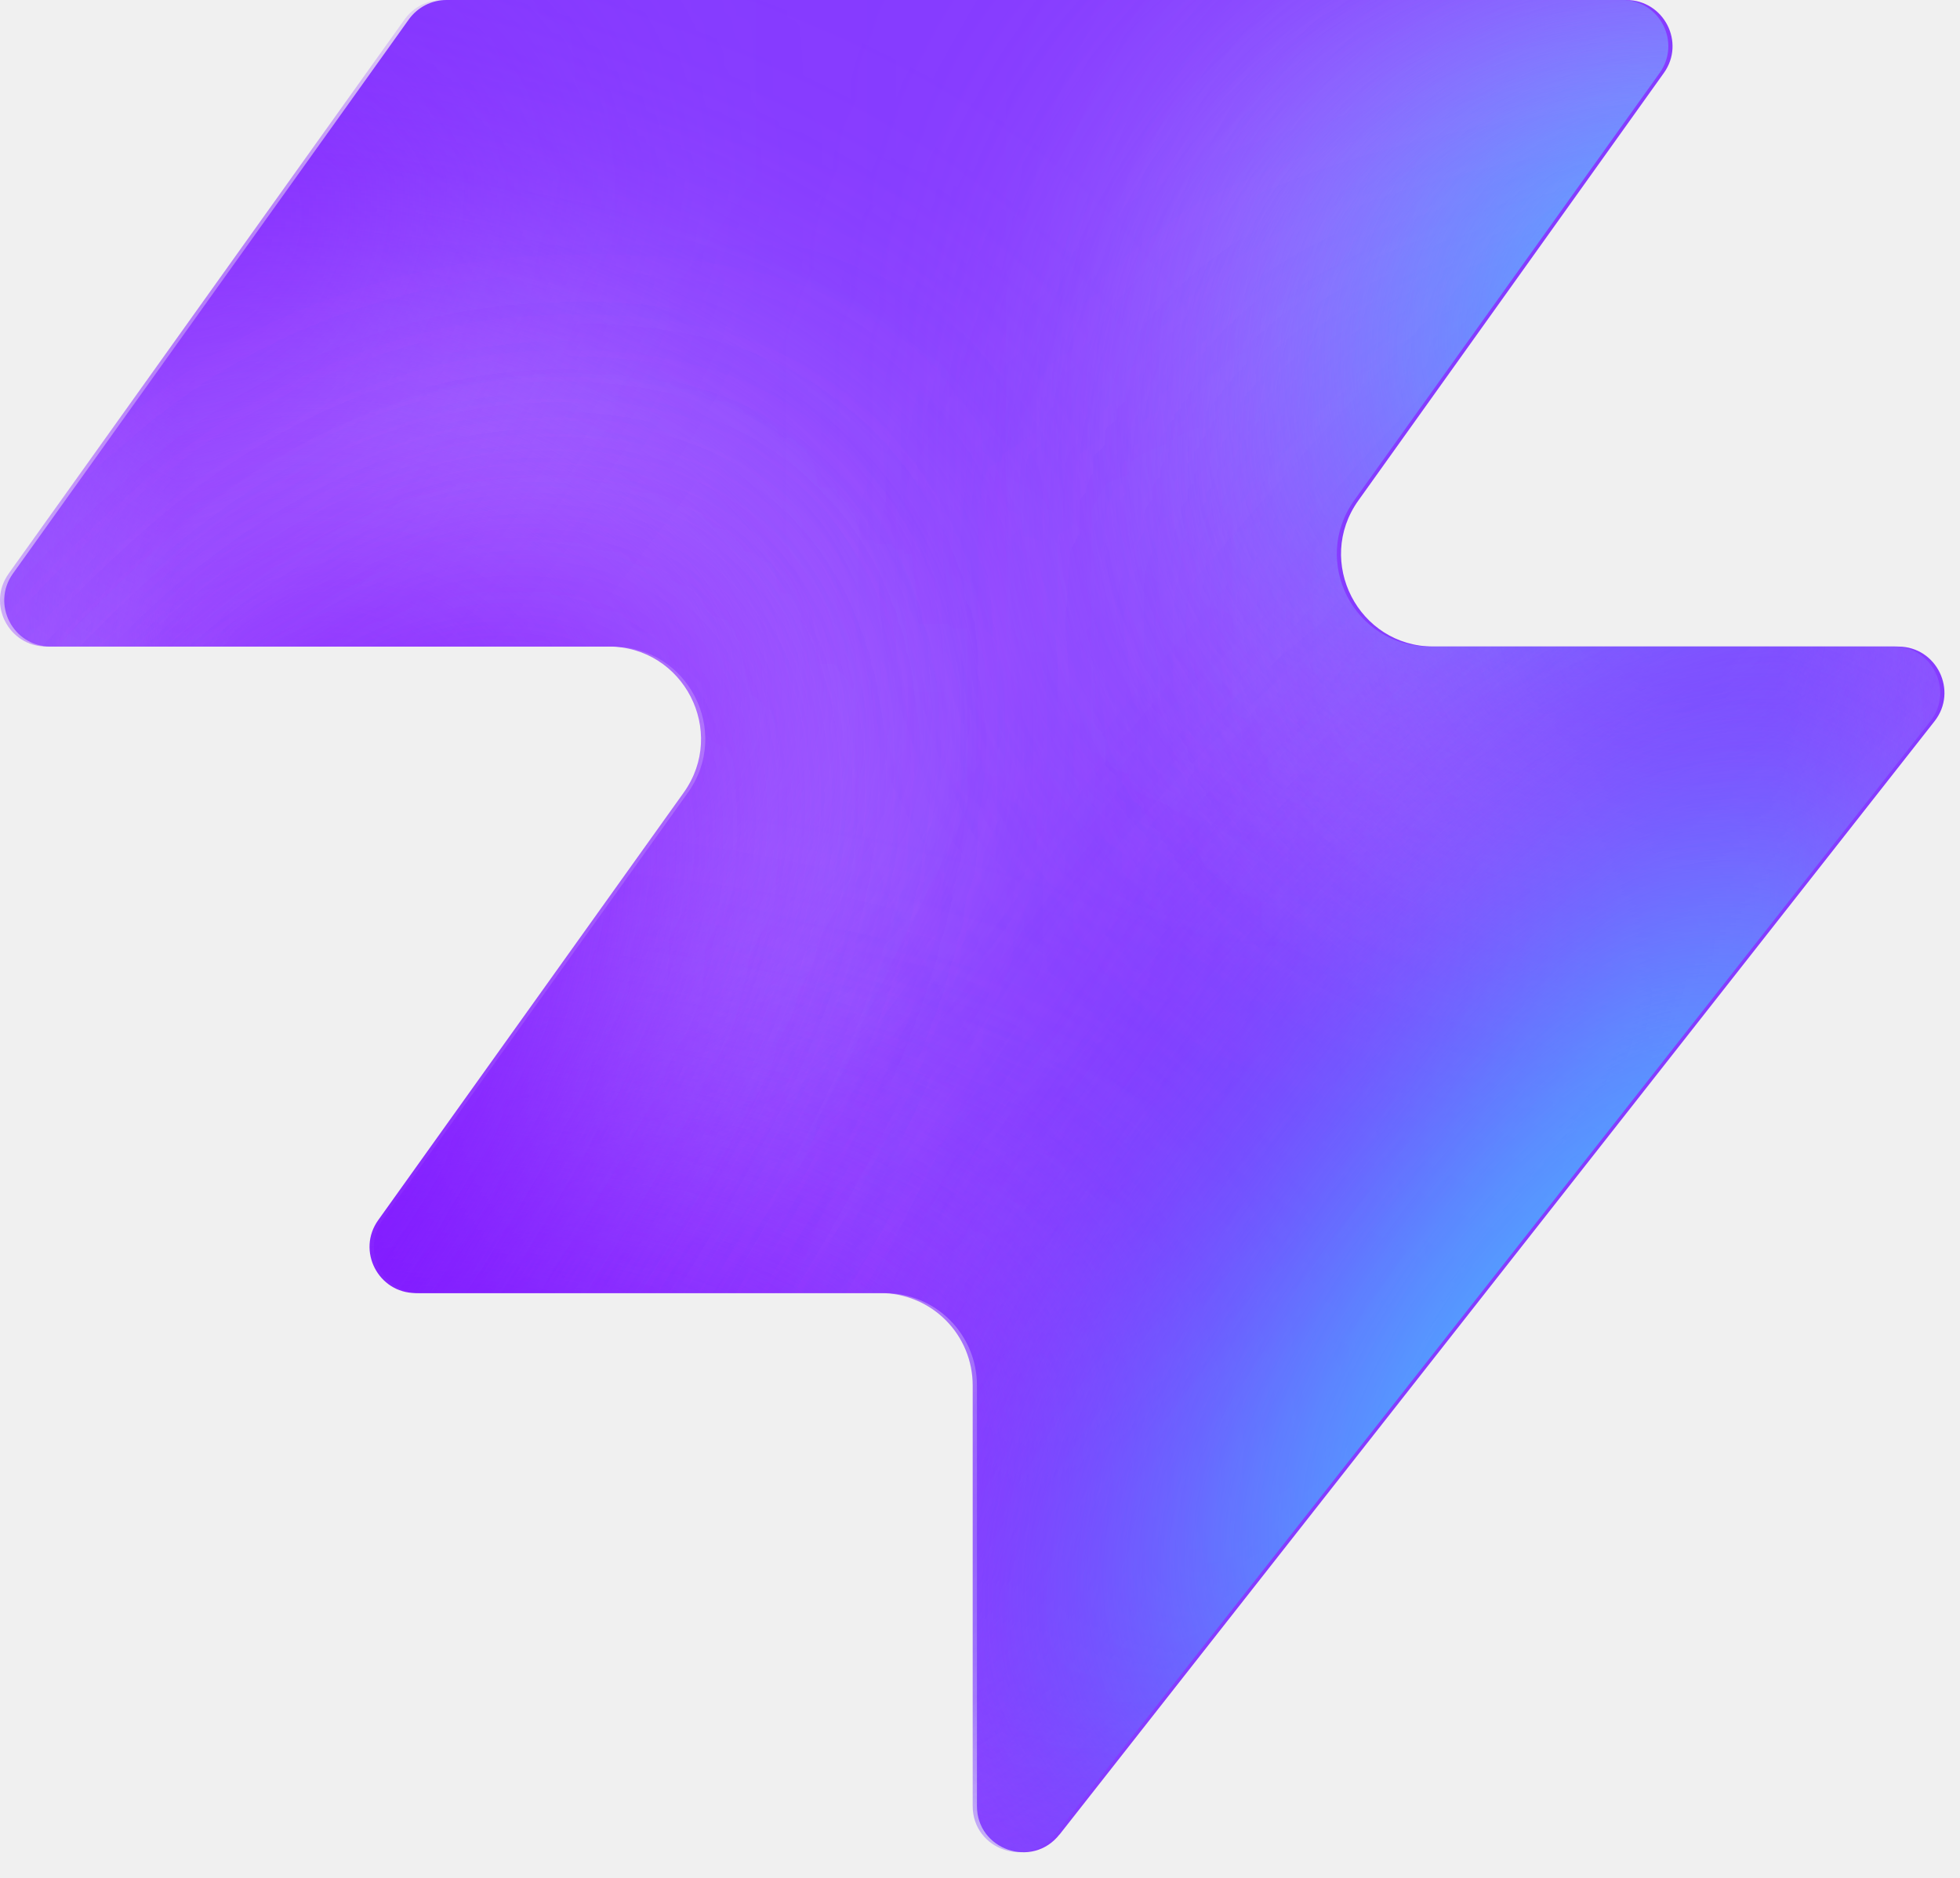
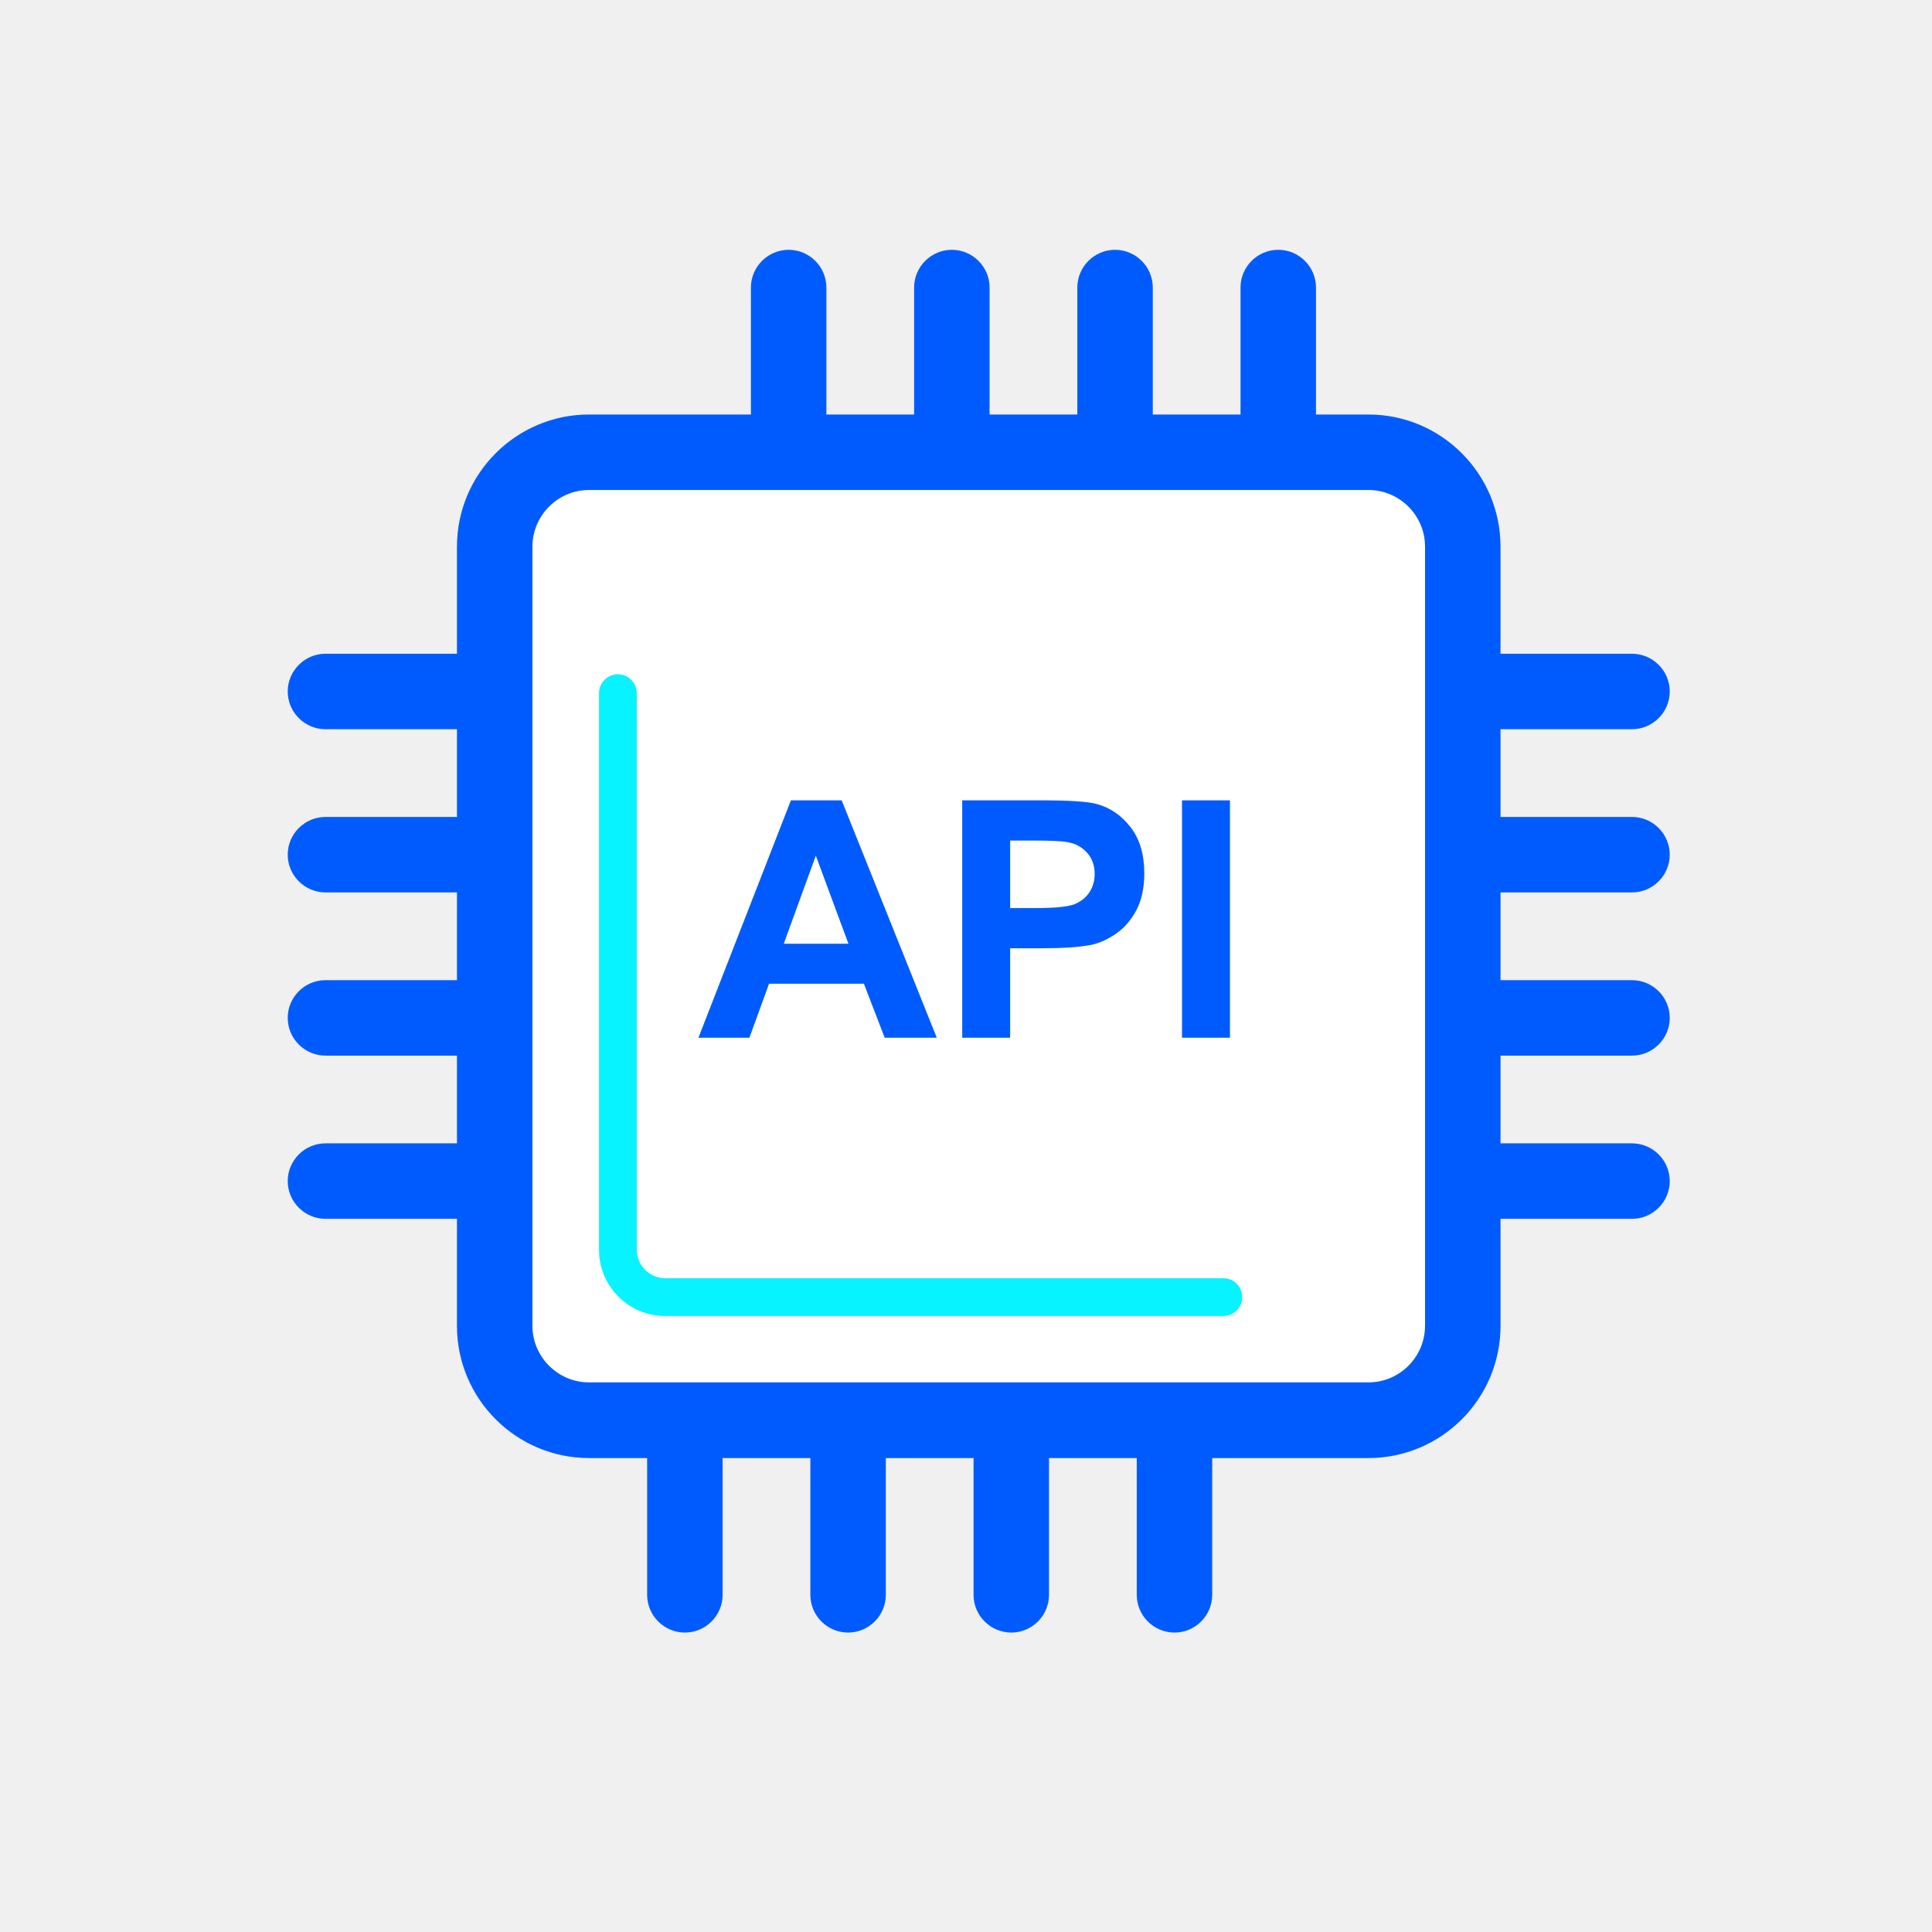
- <svg xmlns="http://www.w3.org/2000/svg" width="48" height="46" fill="none" viewBox="0 0 48 46">
-   <path fill="#863bff" d="M25.946 44.938c-.664.845-2.021.375-2.021-.698V33.937a2.26 2.26 0 0 0-2.262-2.262H10.287c-.92 0-1.456-1.04-.92-1.788l7.48-10.471c1.07-1.497 0-3.578-1.842-3.578H1.237c-.92 0-1.456-1.04-.92-1.788L10.013.474c.214-.297.556-.474.92-.474h28.894c.92 0 1.456 1.04.92 1.788l-7.48 10.471c-1.07 1.498 0 3.579 1.842 3.579h11.377c.943 0 1.473 1.088.89 1.83L25.947 44.94z" style="fill:#863bff;fill:color(display-p3 .525 .23 1);fill-opacity:1" />
-   <mask id="a" width="48" height="46" x="0" y="0" maskUnits="userSpaceOnUse" style="mask-type:alpha">
-     <path fill="#000" d="M25.842 44.938c-.664.844-2.021.375-2.021-.698V33.937a2.26 2.26 0 0 0-2.262-2.262H10.183c-.92 0-1.456-1.04-.92-1.788l7.48-10.471c1.07-1.498 0-3.579-1.842-3.579H1.133c-.92 0-1.456-1.04-.92-1.787L9.91.473c.214-.297.556-.474.92-.474h28.894c.92 0 1.456 1.04.92 1.788l-7.48 10.471c-1.07 1.498 0 3.578 1.842 3.578h11.377c.943 0 1.473 1.088.89 1.832L25.843 44.94z" style="fill:#000;fill-opacity:1" />
-   </mask>
-   <g mask="url(#a)">
-     <g filter="url(#b)">
-       <ellipse cx="5.508" cy="14.704" fill="#ede6ff" rx="5.508" ry="14.704" style="fill:#ede6ff;fill:color(display-p3 .927 .903 1);fill-opacity:1" transform="matrix(.00324 1 1 -.00324 -4.47 31.516)" />
-     </g>
-     <g filter="url(#c)">
-       <ellipse cx="10.399" cy="29.851" fill="#ede6ff" rx="10.399" ry="29.851" style="fill:#ede6ff;fill:color(display-p3 .927 .903 1);fill-opacity:1" transform="matrix(.00324 1 1 -.00324 -39.328 7.883)" />
-     </g>
-     <g filter="url(#d)">
-       <ellipse cx="5.508" cy="30.487" fill="#7e14ff" rx="5.508" ry="30.487" style="fill:#7e14ff;fill:color(display-p3 .492 .077 1);fill-opacity:1" transform="rotate(89.814 -25.913 -14.639)scale(1 -1)" />
-     </g>
-     <g filter="url(#e)">
-       <ellipse cx="5.508" cy="30.599" fill="#7e14ff" rx="5.508" ry="30.599" style="fill:#7e14ff;fill:color(display-p3 .492 .077 1);fill-opacity:1" transform="rotate(89.814 -32.644 -3.334)scale(1 -1)" />
-     </g>
-     <g filter="url(#f)">
-       <ellipse cx="5.508" cy="30.599" fill="#7e14ff" rx="5.508" ry="30.599" style="fill:#7e14ff;fill:color(display-p3 .492 .077 1);fill-opacity:1" transform="matrix(.00324 1 1 -.00324 -34.34 30.47)" />
-     </g>
-     <g filter="url(#g)">
-       <ellipse cx="14.072" cy="22.078" fill="#ede6ff" rx="14.072" ry="22.078" style="fill:#ede6ff;fill:color(display-p3 .927 .903 1);fill-opacity:1" transform="rotate(93.35 24.506 48.493)scale(-1 1)" />
-     </g>
-     <g filter="url(#h)">
-       <ellipse cx="3.47" cy="21.501" fill="#7e14ff" rx="3.47" ry="21.501" style="fill:#7e14ff;fill:color(display-p3 .492 .077 1);fill-opacity:1" transform="rotate(89.009 28.708 47.59)scale(-1 1)" />
-     </g>
-     <g filter="url(#i)">
-       <ellipse cx="3.47" cy="21.501" fill="#7e14ff" rx="3.47" ry="21.501" style="fill:#7e14ff;fill:color(display-p3 .492 .077 1);fill-opacity:1" transform="rotate(89.009 28.708 47.59)scale(-1 1)" />
-     </g>
-     <g filter="url(#j)">
-       <ellipse cx=".387" cy="8.972" fill="#7e14ff" rx="4.407" ry="29.108" style="fill:#7e14ff;fill:color(display-p3 .492 .077 1);fill-opacity:1" transform="rotate(39.51 .387 8.972)" />
-     </g>
-     <g filter="url(#k)">
-       <ellipse cx="47.523" cy="-6.092" fill="#7e14ff" rx="4.407" ry="29.108" style="fill:#7e14ff;fill:color(display-p3 .492 .077 1);fill-opacity:1" transform="rotate(37.892 47.523 -6.092)" />
-     </g>
-     <g filter="url(#l)">
-       <ellipse cx="41.412" cy="6.333" fill="#47bfff" rx="5.971" ry="9.665" style="fill:#47bfff;fill:color(display-p3 .28 .748 1);fill-opacity:1" transform="rotate(37.892 41.412 6.333)" />
-     </g>
-     <g filter="url(#m)">
-       <ellipse cx="-1.879" cy="38.332" fill="#7e14ff" rx="4.407" ry="29.108" style="fill:#7e14ff;fill:color(display-p3 .492 .077 1);fill-opacity:1" transform="rotate(37.892 -1.88 38.332)" />
-     </g>
-     <g filter="url(#n)">
-       <ellipse cx="-1.879" cy="38.332" fill="#7e14ff" rx="4.407" ry="29.108" style="fill:#7e14ff;fill:color(display-p3 .492 .077 1);fill-opacity:1" transform="rotate(37.892 -1.88 38.332)" />
-     </g>
-     <g filter="url(#o)">
-       <ellipse cx="35.651" cy="29.907" fill="#7e14ff" rx="4.407" ry="29.108" style="fill:#7e14ff;fill:color(display-p3 .492 .077 1);fill-opacity:1" transform="rotate(37.892 35.651 29.907)" />
-     </g>
-     <g filter="url(#p)">
-       <ellipse cx="38.418" cy="32.4" fill="#47bfff" rx="5.971" ry="15.297" style="fill:#47bfff;fill:color(display-p3 .28 .748 1);fill-opacity:1" transform="rotate(37.892 38.418 32.4)" />
-     </g>
-   </g>
-   <defs>
-     <filter id="b" width="60.045" height="41.654" x="-19.77" y="16.149" color-interpolation-filters="sRGB" filterUnits="userSpaceOnUse">
-       <feFlood flood-opacity="0" result="BackgroundImageFix" />
-       <feBlend in="SourceGraphic" in2="BackgroundImageFix" result="shape" />
-       <feGaussianBlur result="effect1_foregroundBlur_2002_17158" stdDeviation="7.659" />
-     </filter>
-     <filter id="c" width="90.34" height="51.437" x="-54.613" y="-7.533" color-interpolation-filters="sRGB" filterUnits="userSpaceOnUse">
-       <feFlood flood-opacity="0" result="BackgroundImageFix" />
-       <feBlend in="SourceGraphic" in2="BackgroundImageFix" result="shape" />
-       <feGaussianBlur result="effect1_foregroundBlur_2002_17158" stdDeviation="7.659" />
-     </filter>
-     <filter id="d" width="79.355" height="29.4" x="-49.64" y="2.03" color-interpolation-filters="sRGB" filterUnits="userSpaceOnUse">
-       <feFlood flood-opacity="0" result="BackgroundImageFix" />
-       <feBlend in="SourceGraphic" in2="BackgroundImageFix" result="shape" />
-       <feGaussianBlur result="effect1_foregroundBlur_2002_17158" stdDeviation="4.596" />
-     </filter>
-     <filter id="e" width="79.579" height="29.4" x="-45.045" y="20.029" color-interpolation-filters="sRGB" filterUnits="userSpaceOnUse">
-       <feFlood flood-opacity="0" result="BackgroundImageFix" />
-       <feBlend in="SourceGraphic" in2="BackgroundImageFix" result="shape" />
-       <feGaussianBlur result="effect1_foregroundBlur_2002_17158" stdDeviation="4.596" />
-     </filter>
-     <filter id="f" width="79.579" height="29.4" x="-43.513" y="21.178" color-interpolation-filters="sRGB" filterUnits="userSpaceOnUse">
-       <feFlood flood-opacity="0" result="BackgroundImageFix" />
-       <feBlend in="SourceGraphic" in2="BackgroundImageFix" result="shape" />
-       <feGaussianBlur result="effect1_foregroundBlur_2002_17158" stdDeviation="4.596" />
-     </filter>
-     <filter id="g" width="74.749" height="58.852" x="15.756" y="-17.901" color-interpolation-filters="sRGB" filterUnits="userSpaceOnUse">
-       <feFlood flood-opacity="0" result="BackgroundImageFix" />
-       <feBlend in="SourceGraphic" in2="BackgroundImageFix" result="shape" />
-       <feGaussianBlur result="effect1_foregroundBlur_2002_17158" stdDeviation="7.659" />
-     </filter>
-     <filter id="h" width="61.377" height="25.362" x="23.548" y="2.284" color-interpolation-filters="sRGB" filterUnits="userSpaceOnUse">
-       <feFlood flood-opacity="0" result="BackgroundImageFix" />
-       <feBlend in="SourceGraphic" in2="BackgroundImageFix" result="shape" />
-       <feGaussianBlur result="effect1_foregroundBlur_2002_17158" stdDeviation="4.596" />
-     </filter>
-     <filter id="i" width="61.377" height="25.362" x="23.548" y="2.284" color-interpolation-filters="sRGB" filterUnits="userSpaceOnUse">
-       <feFlood flood-opacity="0" result="BackgroundImageFix" />
-       <feBlend in="SourceGraphic" in2="BackgroundImageFix" result="shape" />
-       <feGaussianBlur result="effect1_foregroundBlur_2002_17158" stdDeviation="4.596" />
-     </filter>
-     <filter id="j" width="56.045" height="63.649" x="-27.636" y="-22.853" color-interpolation-filters="sRGB" filterUnits="userSpaceOnUse">
-       <feFlood flood-opacity="0" result="BackgroundImageFix" />
-       <feBlend in="SourceGraphic" in2="BackgroundImageFix" result="shape" />
-       <feGaussianBlur result="effect1_foregroundBlur_2002_17158" stdDeviation="4.596" />
-     </filter>
-     <filter id="k" width="54.814" height="64.646" x="20.116" y="-38.415" color-interpolation-filters="sRGB" filterUnits="userSpaceOnUse">
-       <feFlood flood-opacity="0" result="BackgroundImageFix" />
-       <feBlend in="SourceGraphic" in2="BackgroundImageFix" result="shape" />
-       <feGaussianBlur result="effect1_foregroundBlur_2002_17158" stdDeviation="4.596" />
-     </filter>
-     <filter id="l" width="33.541" height="35.313" x="24.641" y="-11.323" color-interpolation-filters="sRGB" filterUnits="userSpaceOnUse">
-       <feFlood flood-opacity="0" result="BackgroundImageFix" />
-       <feBlend in="SourceGraphic" in2="BackgroundImageFix" result="shape" />
-       <feGaussianBlur result="effect1_foregroundBlur_2002_17158" stdDeviation="4.596" />
-     </filter>
-     <filter id="m" width="54.814" height="64.646" x="-29.286" y="6.009" color-interpolation-filters="sRGB" filterUnits="userSpaceOnUse">
-       <feFlood flood-opacity="0" result="BackgroundImageFix" />
-       <feBlend in="SourceGraphic" in2="BackgroundImageFix" result="shape" />
-       <feGaussianBlur result="effect1_foregroundBlur_2002_17158" stdDeviation="4.596" />
-     </filter>
-     <filter id="n" width="54.814" height="64.646" x="-29.286" y="6.009" color-interpolation-filters="sRGB" filterUnits="userSpaceOnUse">
-       <feFlood flood-opacity="0" result="BackgroundImageFix" />
-       <feBlend in="SourceGraphic" in2="BackgroundImageFix" result="shape" />
-       <feGaussianBlur result="effect1_foregroundBlur_2002_17158" stdDeviation="4.596" />
-     </filter>
-     <filter id="o" width="54.814" height="64.646" x="8.244" y="-2.416" color-interpolation-filters="sRGB" filterUnits="userSpaceOnUse">
-       <feFlood flood-opacity="0" result="BackgroundImageFix" />
-       <feBlend in="SourceGraphic" in2="BackgroundImageFix" result="shape" />
-       <feGaussianBlur result="effect1_foregroundBlur_2002_17158" stdDeviation="4.596" />
-     </filter>
-     <filter id="p" width="39.409" height="43.623" x="18.713" y="10.588" color-interpolation-filters="sRGB" filterUnits="userSpaceOnUse">
-       <feFlood flood-opacity="0" result="BackgroundImageFix" />
-       <feBlend in="SourceGraphic" in2="BackgroundImageFix" result="shape" />
-       <feGaussianBlur result="effect1_foregroundBlur_2002_17158" stdDeviation="4.596" />
-     </filter>
-   </defs>
+ <svg xmlns="http://www.w3.org/2000/svg" width="800px" height="800px" viewBox="0 0 1024 1024" class="icon" version="1.1">
+   <path d="M432.4 453.5l-17 46.7h34.4z" fill="#FFFFFF" />
+   <path d="M725.3 259.7H312.2c-16.5 0-30 13.5-30 30v413.1c0 16.5 13.5 30 30 30h413.1c16.5 0 30-13.5 30-30V289.7c0-16.6-13.5-30-30-30z m-98.8 164.5h25.4V550h-25.4V424.2z m-116.5 0h40.8c15.5 0 25.5 0.6 30.2 1.9 7.2 1.9 13.2 6 18.1 12.3 4.9 6.3 7.3 14.5 7.3 24.5 0 7.7-1.4 14.2-4.2 19.5s-6.4 9.4-10.7 12.4c-4.3 3-8.7 5-13.2 6-6.1 1.2-14.8 1.8-26.4 1.8h-16.6V550H510V424.2z m-90.7 0h26.9L496.5 550h-27.6l-11-28.6h-50.3L397.2 550h-27l49.1-125.8z m229.1 273.3H352.6c-19.4 0-35.1-15.7-35.1-35.1v-295c0-5.5 4.5-10 10-10s10 4.5 10 10v295c0 8.3 6.8 15.1 15.1 15.1h295.8c5.5 0 10 4.5 10 10s-4.4 10-10 10z" fill="#FFFFFF" />
+   <path d="M569.4 479.2c3.4-1.3 6-3.4 7.9-6.2 1.9-2.8 2.9-6.1 2.9-9.8 0-4.6-1.3-8.4-4-11.3-2.7-3-6.1-4.8-10.2-5.6-3-0.6-9.1-0.9-18.3-0.9h-12.3v35.7h13.9c10 0.1 16.7-0.6 20.1-1.9z" fill="#FFFFFF" />
+   <path d="M648.4 677.5H352.6c-8.3 0-15.1-6.8-15.1-15.1v-295c0-5.5-4.5-10-10-10s-10 4.5-10 10v295c0 19.4 15.7 35.1 35.1 35.1h295.8c5.5 0 10-4.5 10-10s-4.4-10-10-10z" fill="#06F3FF" />
+   <path d="M865 386.5c11 0 20-9 20-20s-9-20-20-20h-69.7v-56.8c0-38.6-31.4-70-70-70h-27.8v-67.3c0-11-9-20-20-20s-20 9-20 20v67.3H611v-67.3c0-11-9-20-20-20s-20 9-20 20v67.3h-46.5v-67.3c0-11-9-20-20-20s-20 9-20 20v67.3H438v-67.3c0-11-9-20-20-20s-20 9-20 20v67.3h-85.8c-38.6 0-70 31.4-70 70v56.8h-69.7c-11 0-20 9-20 20s9 20 20 20h69.7V433h-69.7c-11 0-20 9-20 20s9 20 20 20h69.7v46.5h-69.7c-11 0-20 9-20 20s9 20 20 20h69.7V606h-69.7c-11 0-20 9-20 20s9 20 20 20h69.7v56.8c0 38.6 31.4 70 70 70H343v72.5c0 11 9 20 20 20s20-9 20-20v-72.5h46.5v72.5c0 11 9 20 20 20s20-9 20-20v-72.5H516v72.5c0 11 9 20 20 20s20-9 20-20v-72.5h46.5v72.5c0 11 9 20 20 20s20-9 20-20v-72.5h82.8c38.6 0 70-31.4 70-70V646H865c11 0 20-9 20-20s-9-20-20-20h-69.7v-46.5H865c11 0 20-9 20-20s-9-20-20-20h-69.7V473H865c11 0 20-9 20-20s-9-20-20-20h-69.7v-46.5H865zM755.3 702.7c0 16.5-13.5 30-30 30H312.2c-16.5 0-30-13.5-30-30v-413c0-16.5 13.5-30 30-30h413.1c16.5 0 30 13.5 30 30v413z" fill="#005BFF" />
+   <path d="M407.6 521.4h50.3l11 28.6h27.6l-50.4-125.8h-26.9l-49 125.8h27l10.4-28.6z m24.8-67.9l17.3 46.7h-34.3l17-46.7zM535.4 502.6H552c11.5 0 20.3-0.6 26.4-1.8 4.5-1 8.9-3 13.2-6 4.3-3 7.9-7.1 10.7-12.4s4.2-11.8 4.2-19.5c0-10-2.4-18.2-7.3-24.5-4.9-6.3-10.9-10.4-18.1-12.3-4.7-1.3-14.8-1.9-30.2-1.9H510V550h25.4v-47.4z m0-57.1h12.3c9.2 0 15.2 0.3 18.3 0.9 4.1 0.7 7.5 2.6 10.2 5.6 2.7 3 4 6.8 4 11.3 0 3.7-1 7-2.9 9.8-1.9 2.8-4.6 4.9-7.9 6.2-3.4 1.3-10.1 2-20.1 2h-13.9v-35.8zM626.5 424.2h25.4V550h-25.4z" fill="#005BFF" />
</svg>
